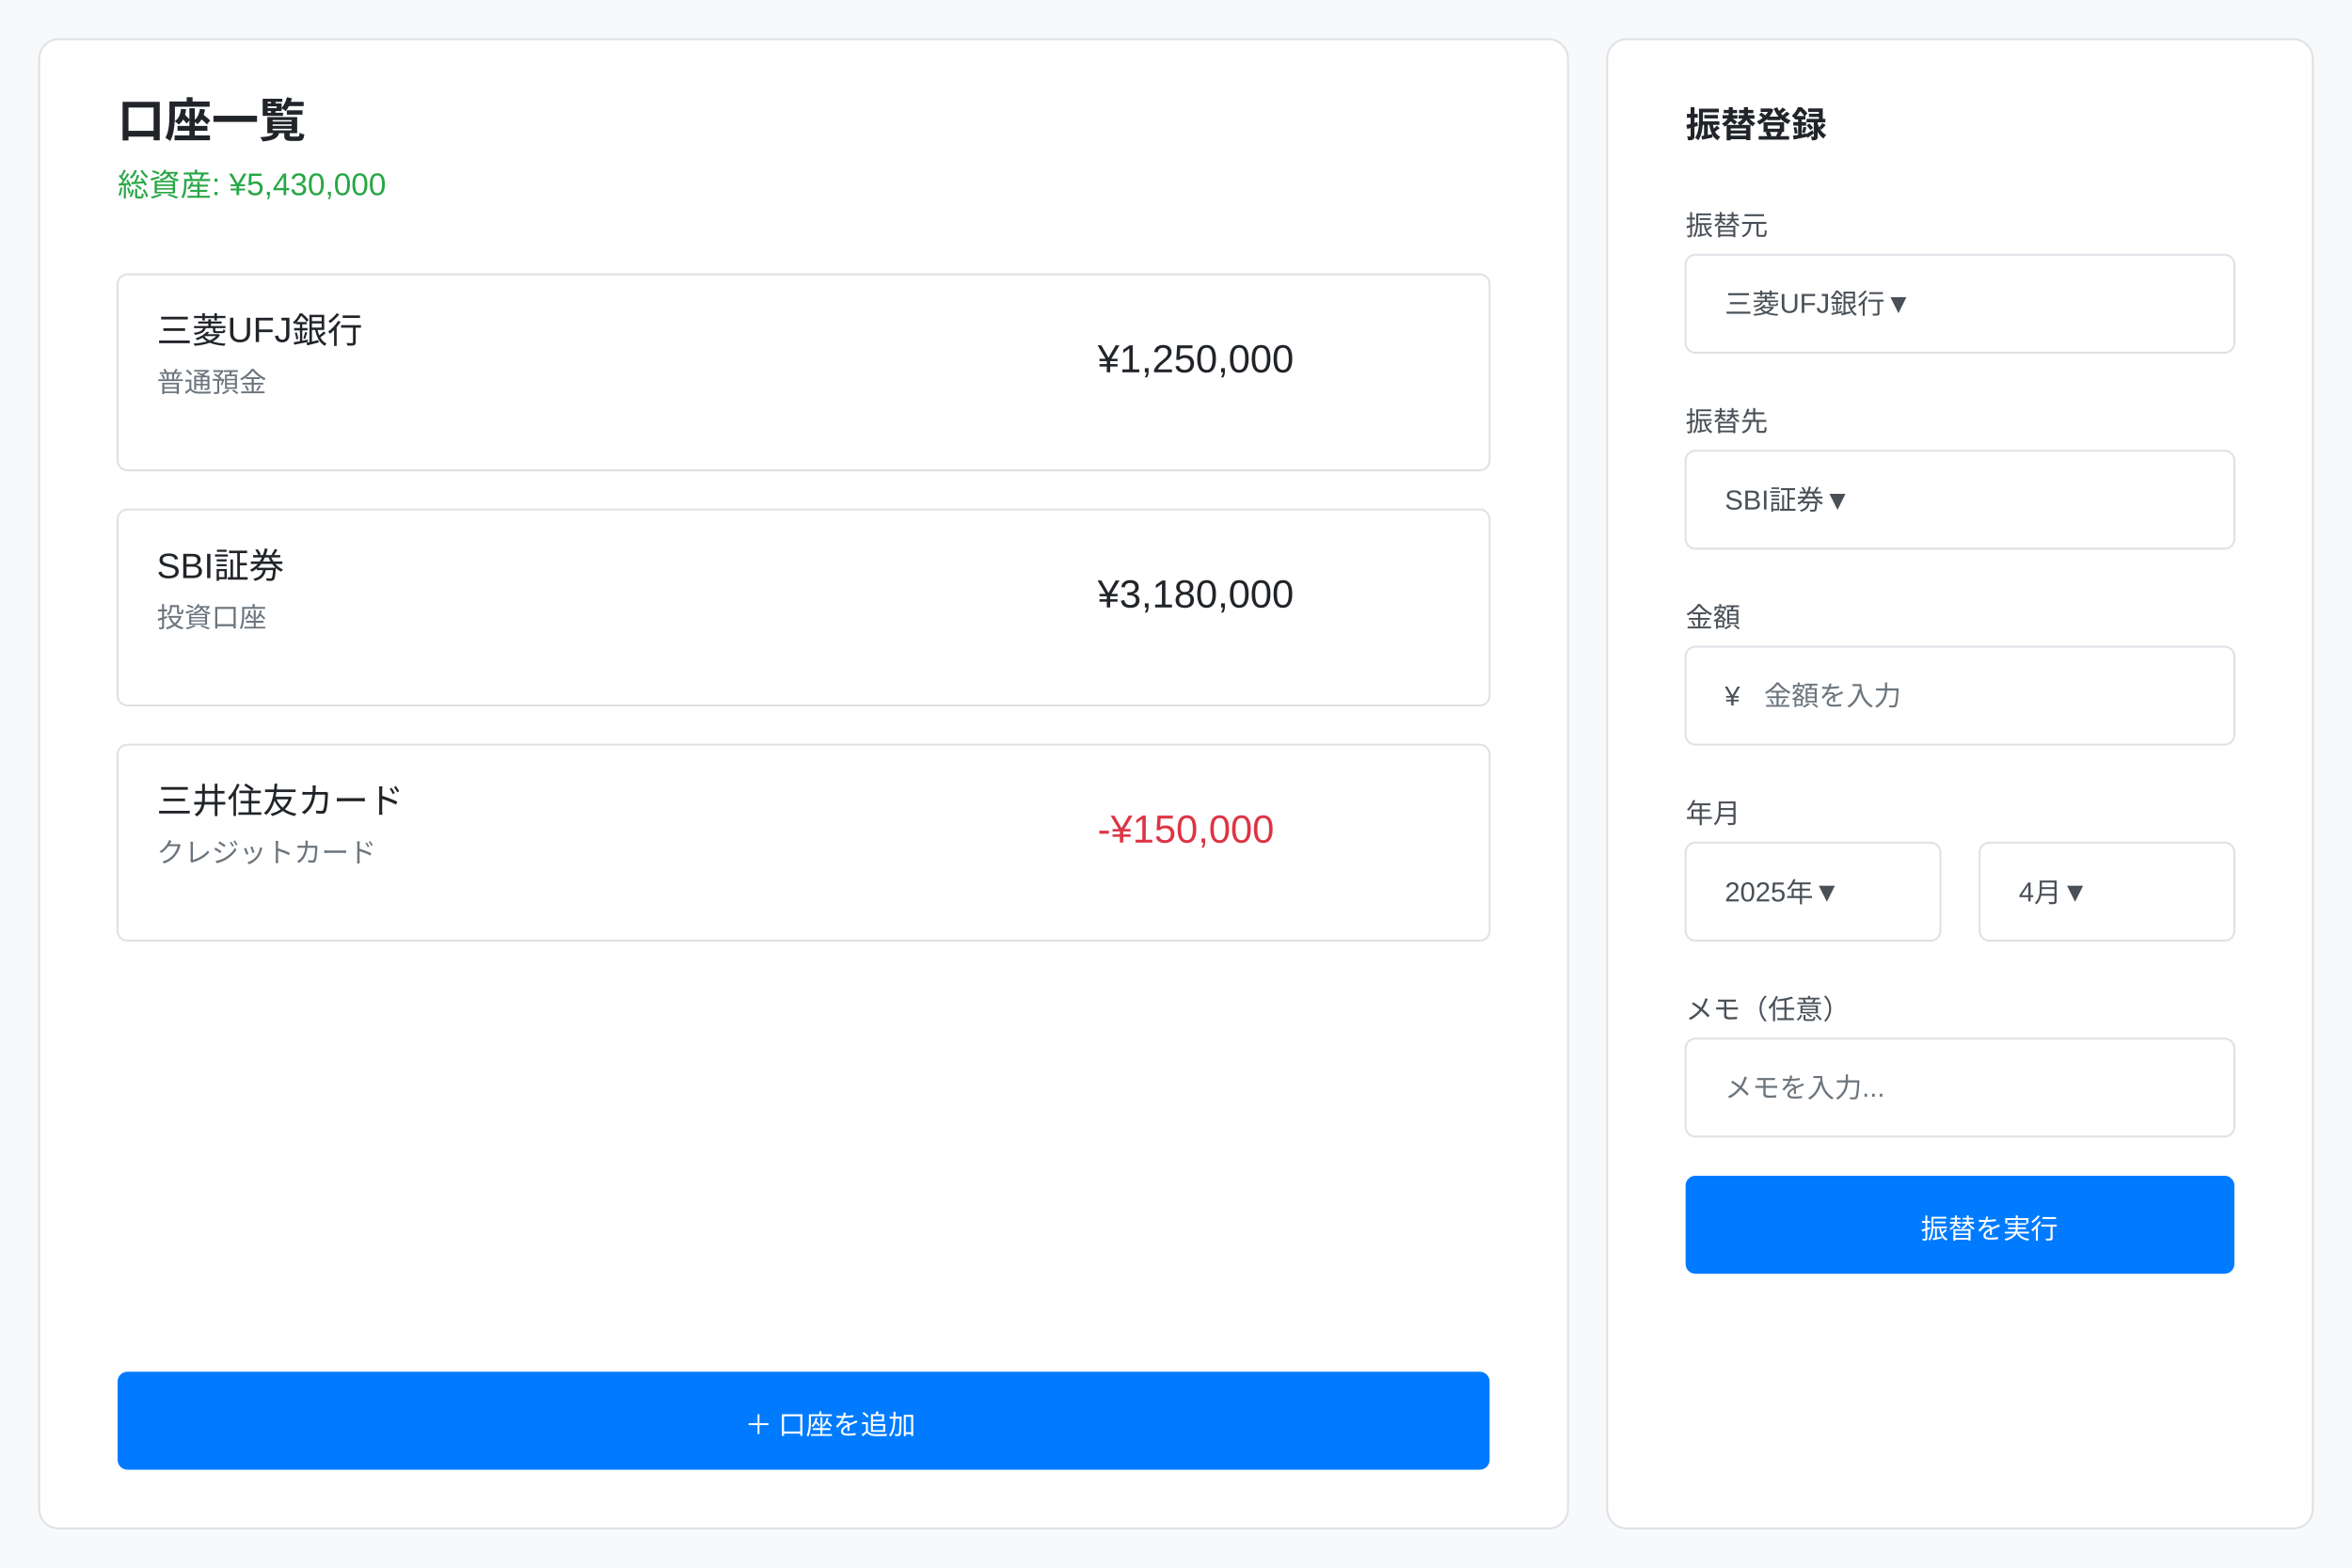
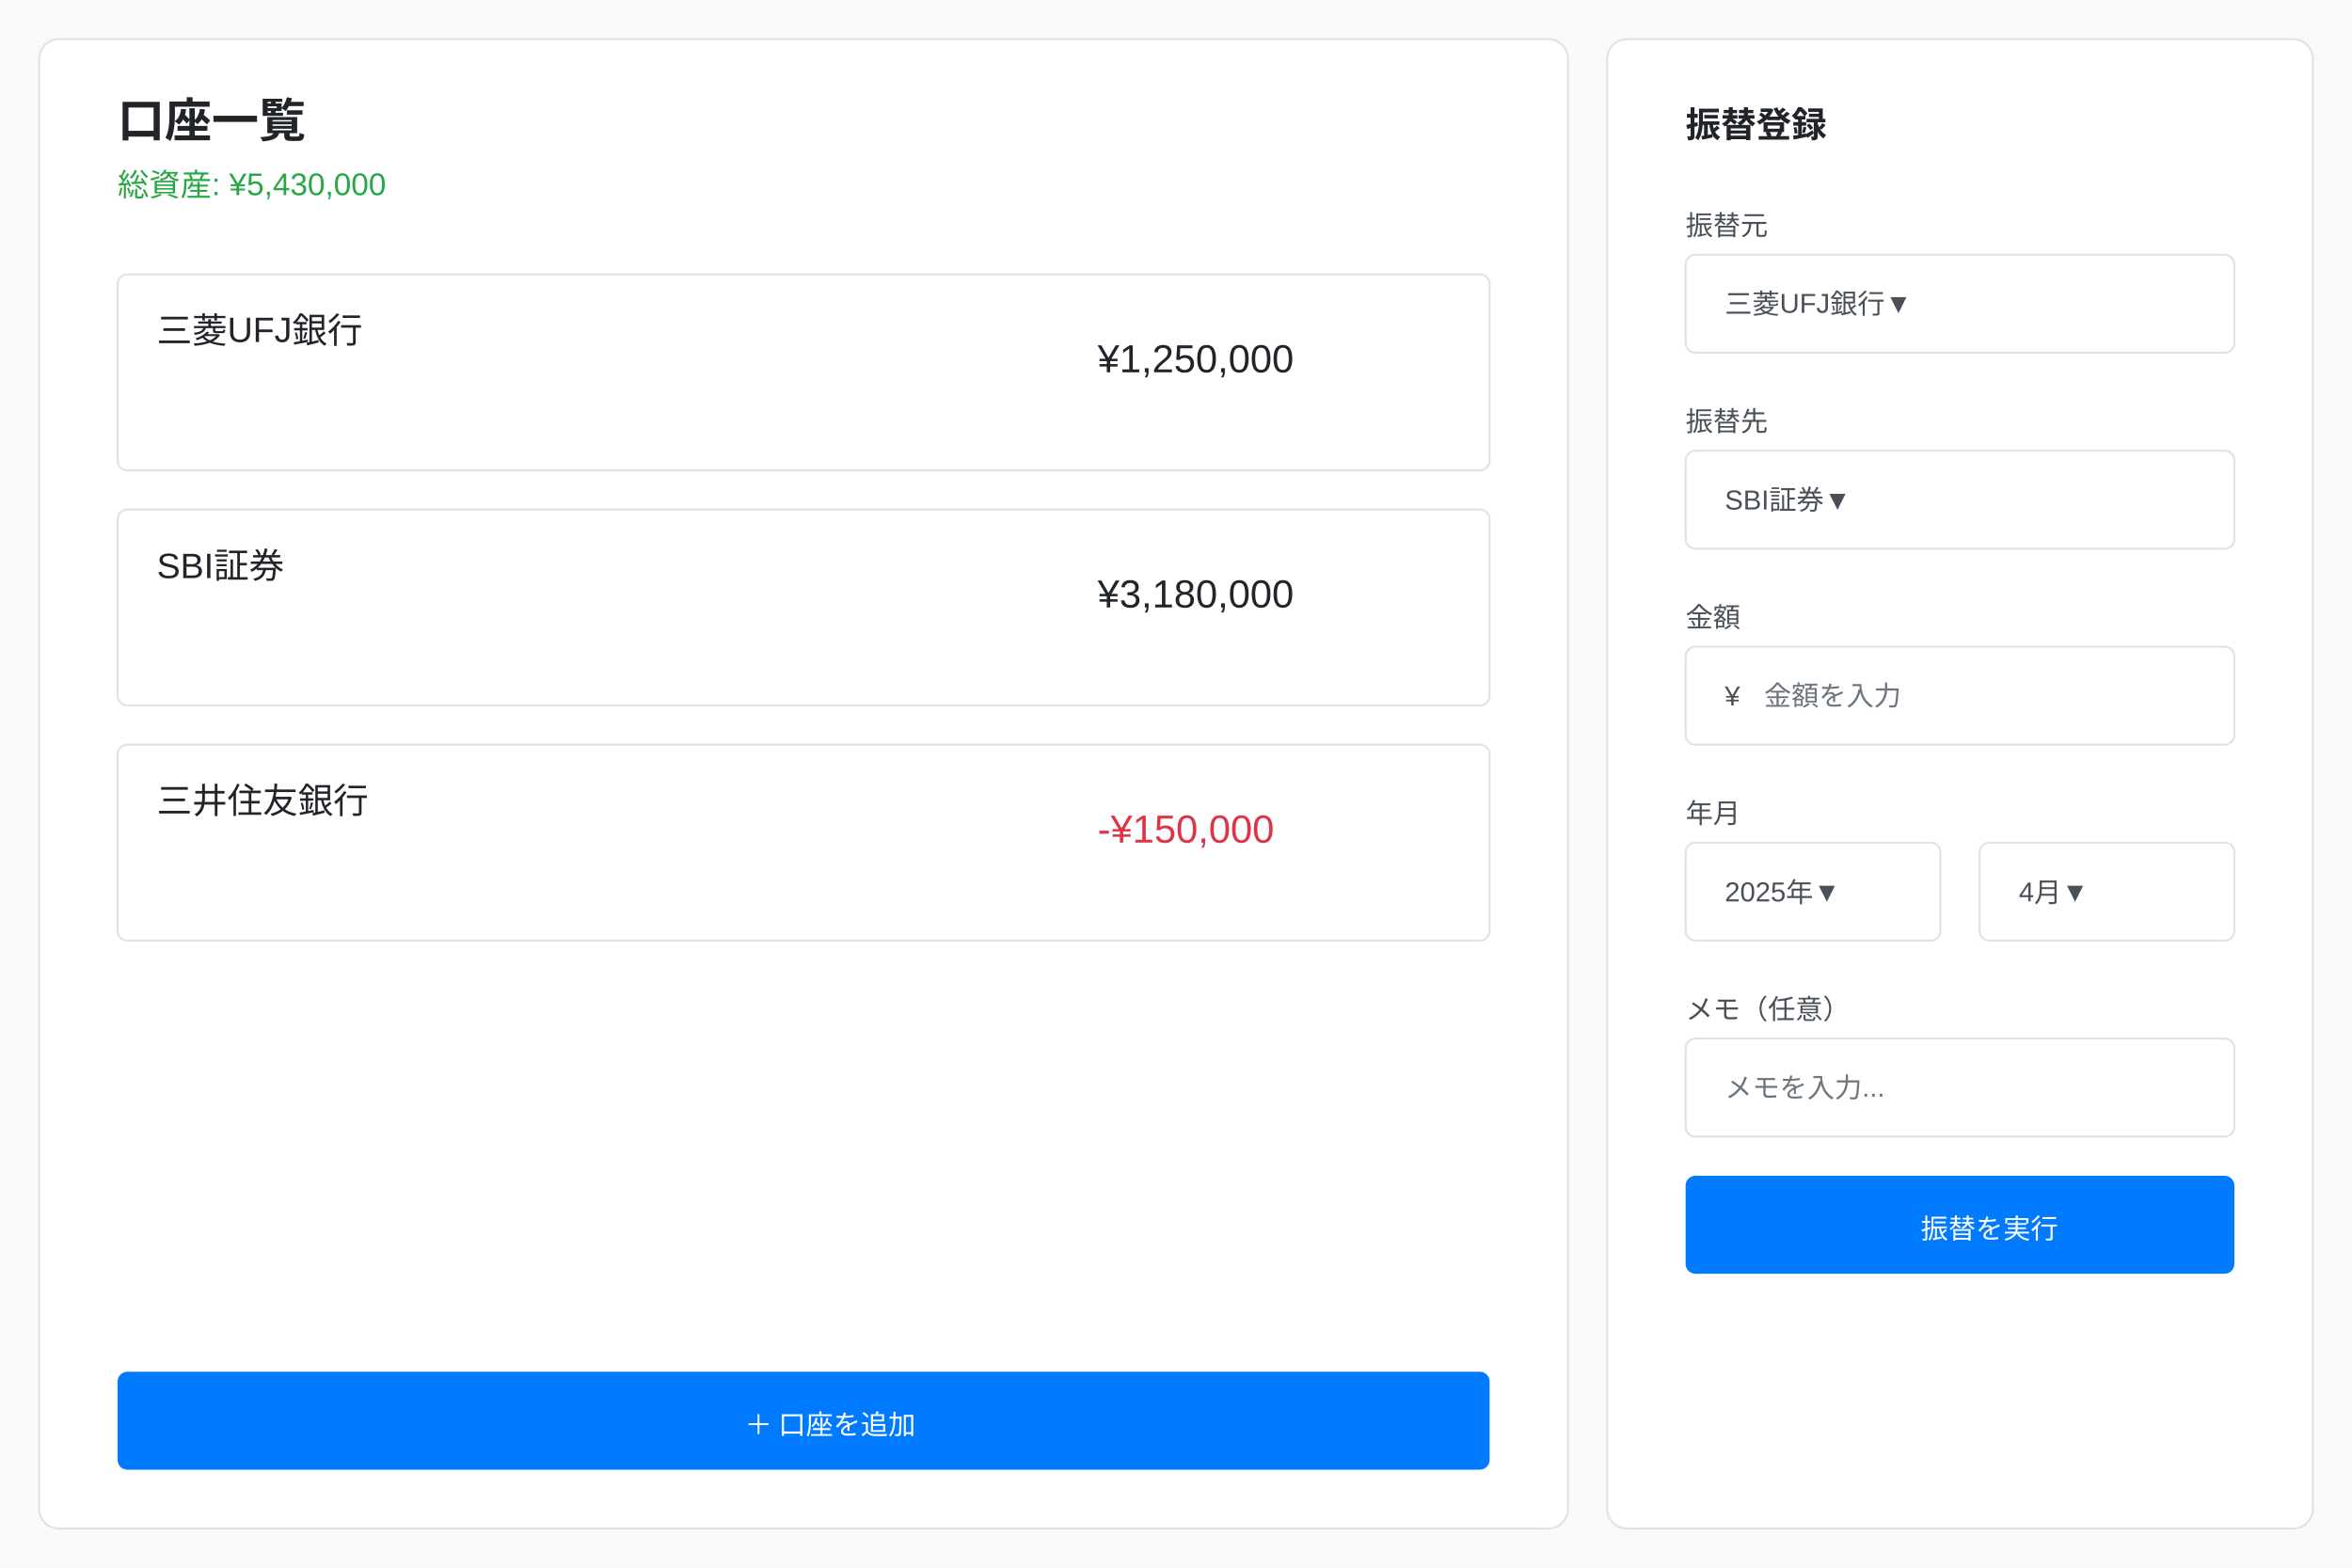
<svg xmlns="http://www.w3.org/2000/svg" width="1200" height="800" viewBox="0 0 1200 800">
  <rect width="1200" height="800" fill="#f8f9fa" />
  <g transform="translate(20, 20)">
    <rect width="780" height="760" rx="10" fill="#ffffff" stroke="#dee2e6" />
    <text x="40" y="50" font-family="Arial" font-size="24" font-weight="bold" fill="#212529">口座一覧</text>
    <text x="40" y="80" font-family="Arial" font-size="16" fill="#28a745">総資産: ¥5,430,000</text>
    <g transform="translate(40, 120)">
      <a href="#account-detail">
        <rect width="700" height="100" rx="5" fill="#ffffff" stroke="#dee2e6" />
        <text x="20" y="35" font-family="Arial" font-size="18" fill="#212529">三菱UFJ銀行</text>
-         <text x="20" y="60" font-family="Arial" font-size="14" fill="#6c757d">普通預金</text>
        <text x="500" y="50" font-family="Arial" font-size="20" fill="#212529">¥1,250,000</text>
      </a>
      <a href="#account-detail" transform="translate(0, 120)">
        <rect width="700" height="100" rx="5" fill="#ffffff" stroke="#dee2e6" />
        <text x="20" y="35" font-family="Arial" font-size="18" fill="#212529">SBI証券</text>
-         <text x="20" y="60" font-family="Arial" font-size="14" fill="#6c757d">投資口座</text>
        <text x="500" y="50" font-family="Arial" font-size="20" fill="#212529">¥3,180,000</text>
      </a>
      <a href="#account-detail" transform="translate(0, 240)">
        <rect width="700" height="100" rx="5" fill="#ffffff" stroke="#dee2e6" />
-         <text x="20" y="35" font-family="Arial" font-size="18" fill="#212529">三井住友カード</text>
-         <text x="20" y="60" font-family="Arial" font-size="14" fill="#6c757d">クレジットカード</text>
+         <text x="20" y="35" font-family="Arial" font-size="18" fill="#212529">三井住友銀行</text>
        <text x="500" y="50" font-family="Arial" font-size="20" fill="#dc3545">-¥150,000</text>
      </a>
    </g>
    <g transform="translate(40, 680)">
      <rect width="700" height="50" rx="5" fill="#007bff" />
      <text x="320" y="32" font-family="Arial" font-size="14" fill="#ffffff">＋ 口座を追加</text>
    </g>
  </g>
  <g transform="translate(820, 20)">
    <rect width="360" height="760" rx="10" fill="#ffffff" stroke="#dee2e6" />
    <text x="40" y="50" font-family="Arial" font-size="18" font-weight="bold" fill="#212529">振替登録</text>
    <g transform="translate(40, 80)">
      <text x="0" y="20" font-family="Arial" font-size="14" fill="#495057">振替元</text>
      <rect x="0" y="30" width="280" height="50" rx="5" fill="#ffffff" stroke="#dee2e6" />
      <text x="20" y="60" font-family="Arial" font-size="14" fill="#495057">三菱UFJ銀行▼</text>
      <g transform="translate(0, 100)">
        <text x="0" y="20" font-family="Arial" font-size="14" fill="#495057">振替先</text>
        <rect x="0" y="30" width="280" height="50" rx="5" fill="#ffffff" stroke="#dee2e6" />
        <text x="20" y="60" font-family="Arial" font-size="14" fill="#495057">SBI証券▼</text>
      </g>
      <g transform="translate(0, 200)">
        <text x="0" y="20" font-family="Arial" font-size="14" fill="#495057">金額</text>
        <rect x="0" y="30" width="280" height="50" rx="5" fill="#ffffff" stroke="#dee2e6" />
        <text x="20" y="60" font-family="Arial" font-size="14" fill="#495057">¥</text>
        <text x="40" y="60" font-family="Arial" font-size="14" fill="#6c757d">金額を入力</text>
      </g>
      <g transform="translate(0, 300)">
        <text x="0" y="20" font-family="Arial" font-size="14" fill="#495057">年月</text>
        <rect x="0" y="30" width="130" height="50" rx="5" fill="#ffffff" stroke="#dee2e6" />
        <text x="20" y="60" font-family="Arial" font-size="14" fill="#495057">2025年▼</text>
        <rect x="150" y="30" width="130" height="50" rx="5" fill="#ffffff" stroke="#dee2e6" />
        <text x="170" y="60" font-family="Arial" font-size="14" fill="#495057">4月▼</text>
      </g>
      <g transform="translate(0, 400)">
        <text x="0" y="20" font-family="Arial" font-size="14" fill="#495057">メモ（任意）</text>
        <rect x="0" y="30" width="280" height="50" rx="5" fill="#ffffff" stroke="#dee2e6" />
        <text x="20" y="60" font-family="Arial" font-size="14" fill="#6c757d">メモを入力...</text>
      </g>
      <rect x="0" y="500" width="280" height="50" rx="5" fill="#007bff" />
      <text x="120" y="532" font-family="Arial" font-size="14" fill="#ffffff">振替を実行</text>
    </g>
  </g>
</svg>
